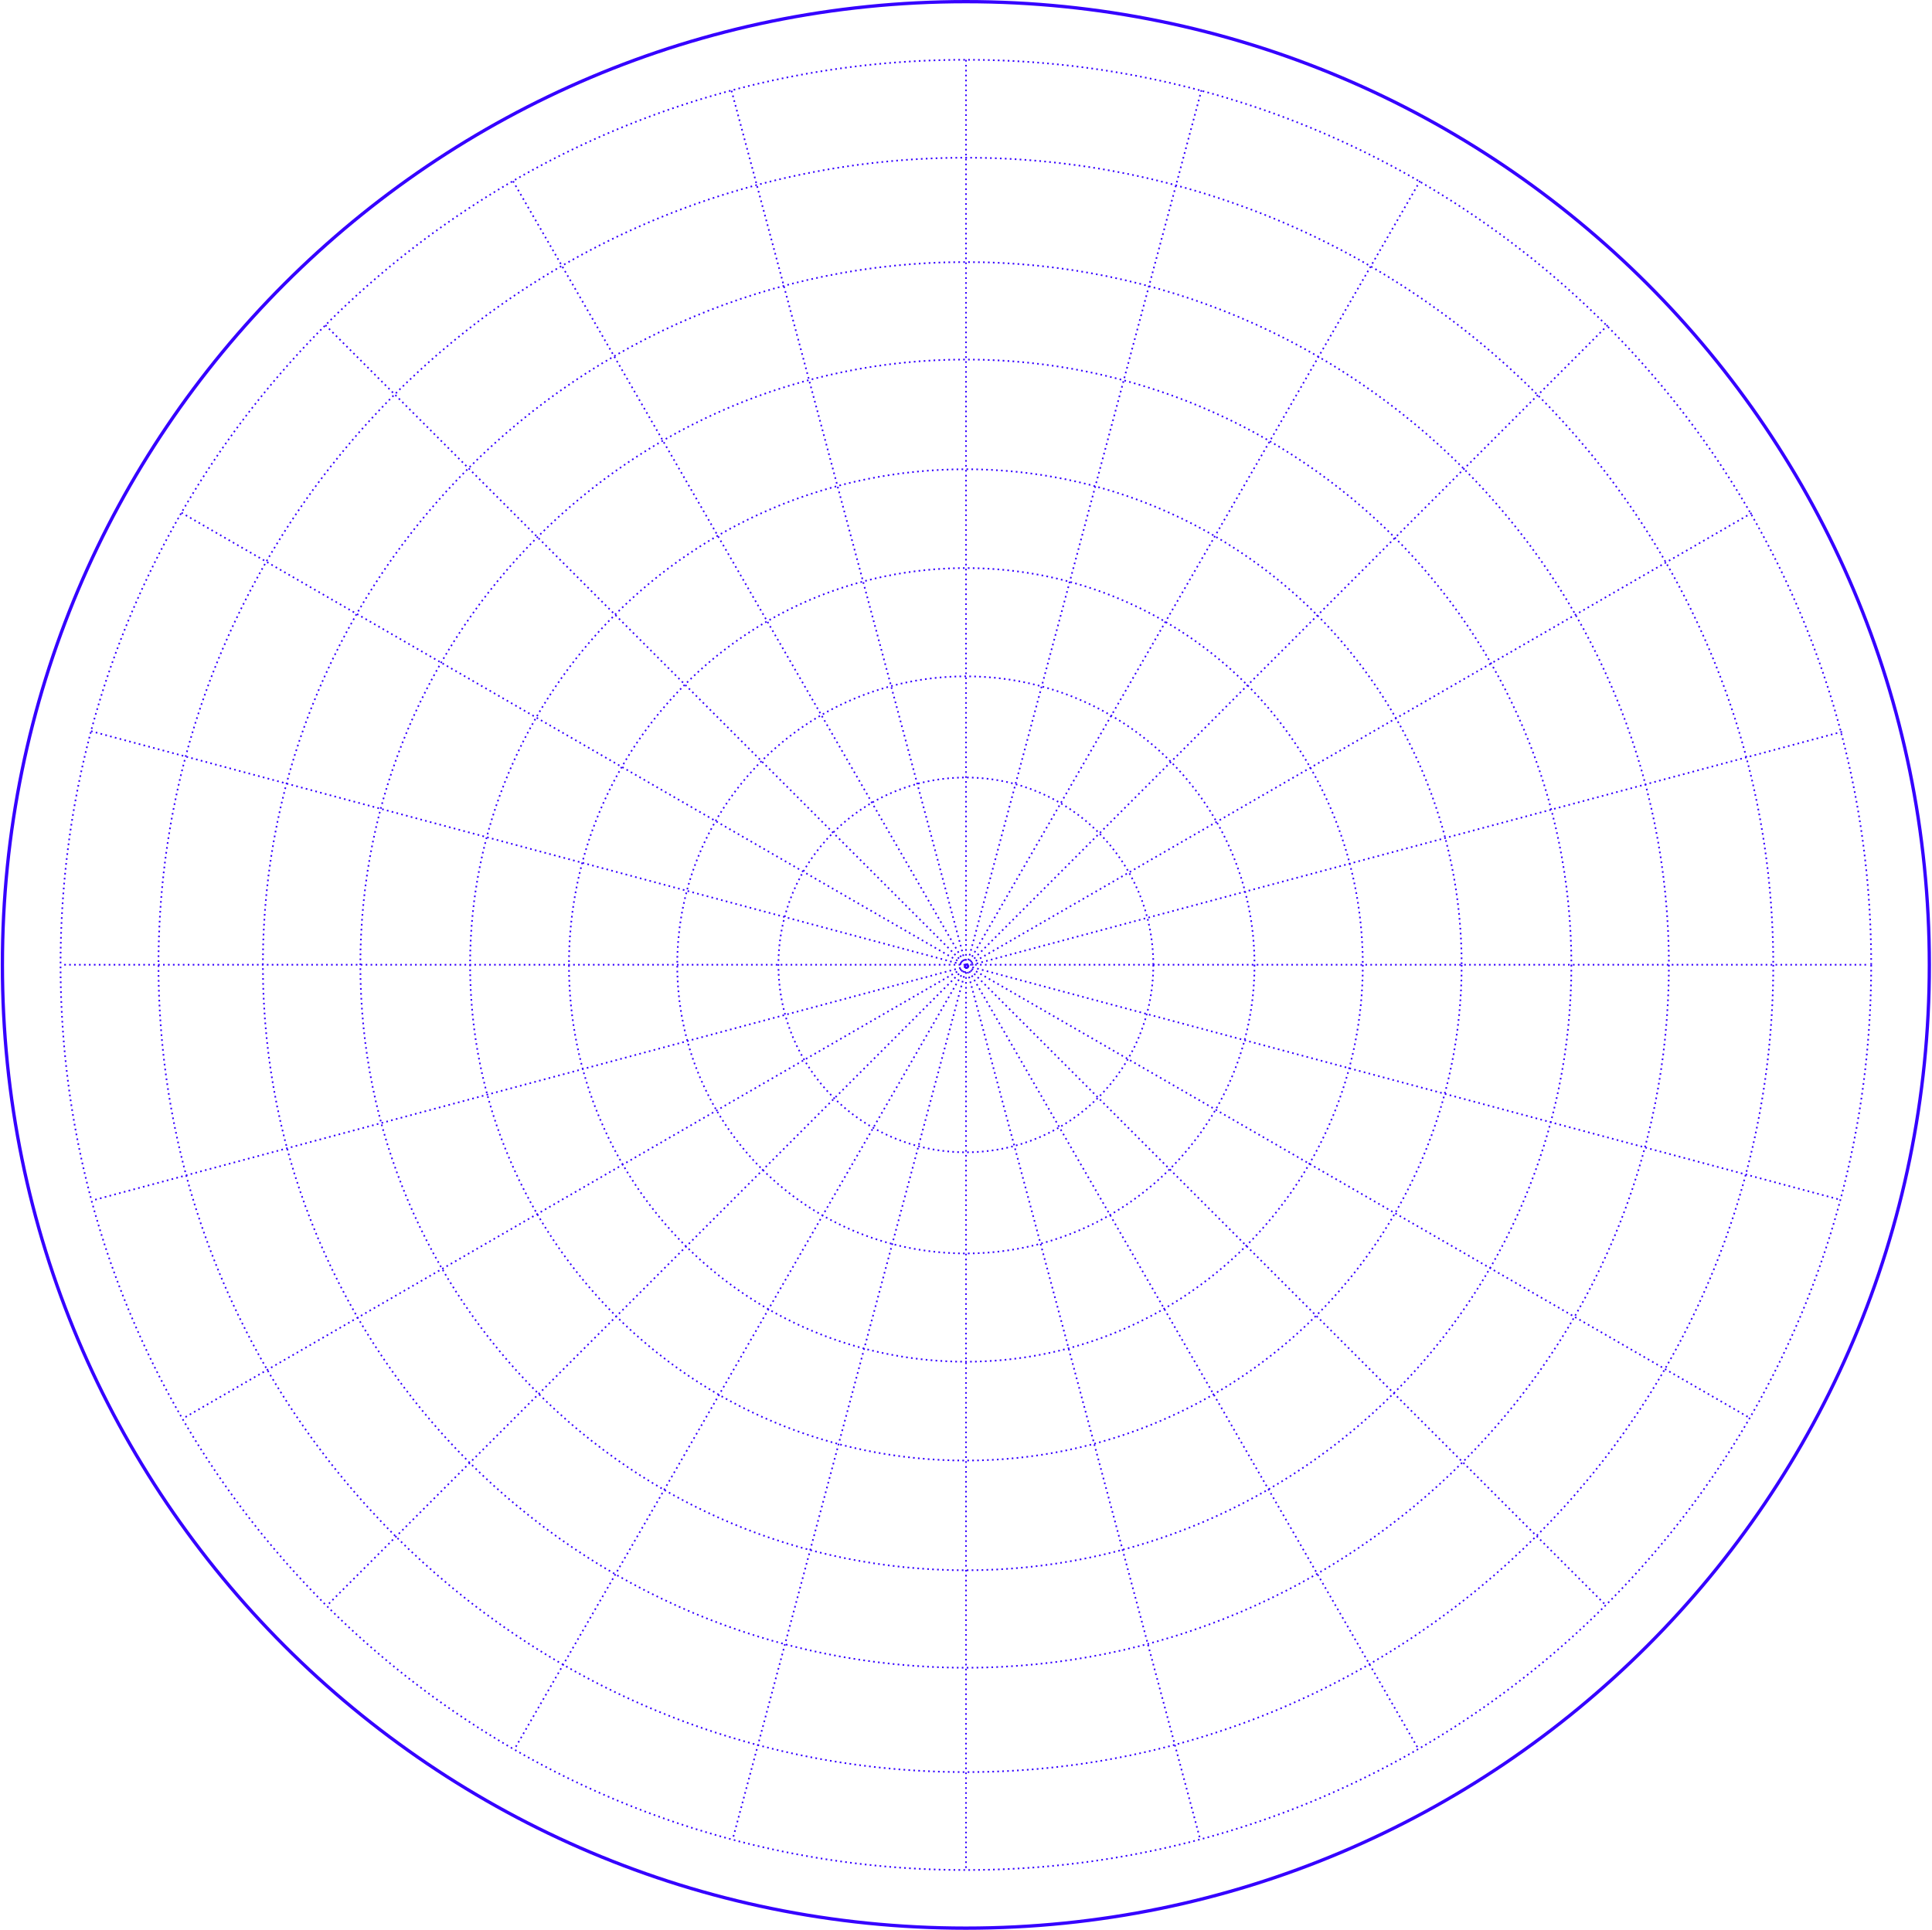
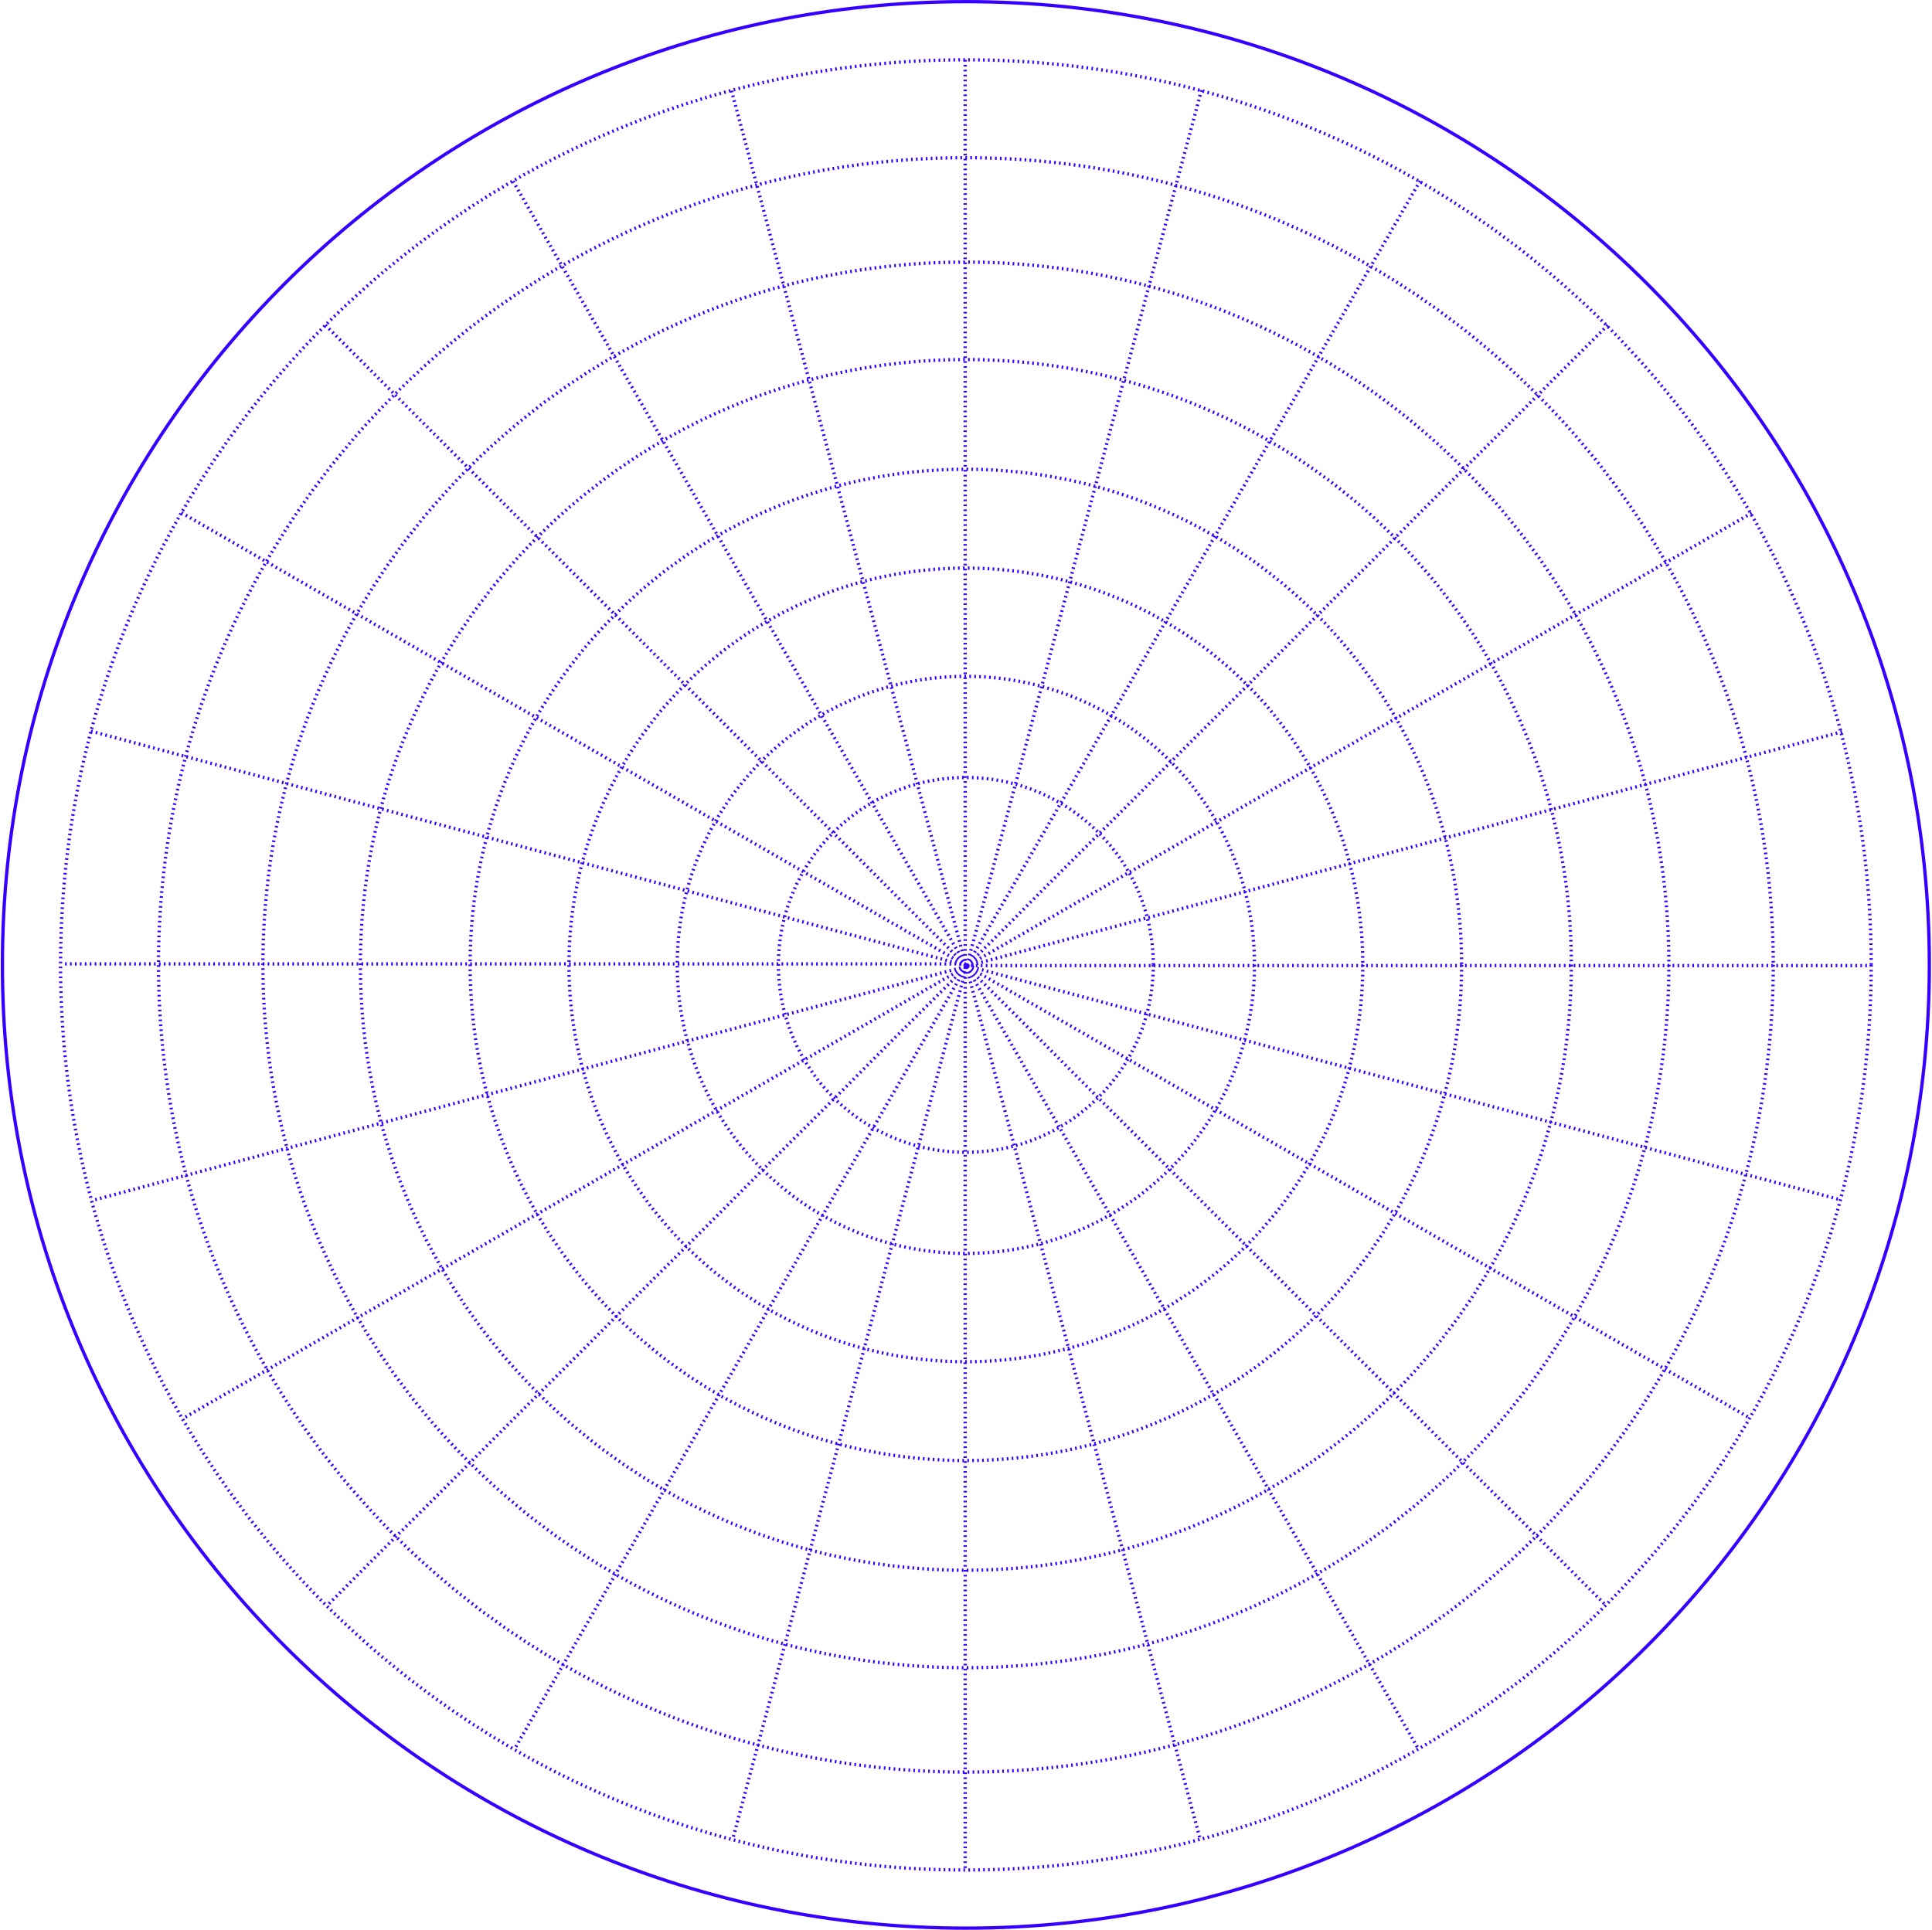
<svg xmlns="http://www.w3.org/2000/svg" width="1173px" height="1172px" viewBox="0 0 1173 1172" version="1.1">
  <defs />
  <g id="mobility-hacks-website" stroke="none" stroke-width="1" fill="none" fill-rule="evenodd">
-     <g id="Artboard" transform="translate(-417, -440)" stroke="#3500FF">
+     <g id="Artboard" transform="translate(-417, -440)" stroke="#3500FF" stroke-width="2">
      <g id="koordinatensystem" transform="translate(418, 439)">
        <g id="kreis-links" transform="translate(0, 1.93)">
          <path d="M699.225,585.036 C699.225,647.888 648.274,698.839 585.422,698.839 C522.571,698.839 471.618,647.888 471.618,585.036 C471.618,522.184 522.571,471.233 585.422,471.233 C648.274,471.233 699.225,522.184 699.225,585.036 L699.225,585.036 Z" id="Stroke-66" stroke-dasharray="1,2" />
          <path d="M760.66,585.036 C760.66,681.817 682.203,760.274 585.422,760.274 C488.64,760.274 410.183,681.817 410.183,585.036 C410.183,488.255 488.64,409.798 585.422,409.798 C682.203,409.798 760.66,488.255 760.66,585.036 L760.66,585.036 Z" id="Stroke-68" stroke-dasharray="1,2" />
          <path d="M826.411,585.036 C826.411,718.131 718.516,826.025 585.422,826.025 C452.327,826.025 344.432,718.131 344.432,585.036 C344.432,451.941 452.327,344.047 585.422,344.047 C718.516,344.047 826.411,451.941 826.411,585.036 L826.411,585.036 Z" id="Stroke-70" stroke-dasharray="1,2" />
          <path d="M886.432,585.036 C886.432,751.279 751.665,886.046 585.422,886.046 C419.179,886.046 284.412,751.279 284.412,585.036 C284.412,418.793 419.179,284.026 585.422,284.026 C751.665,284.026 886.432,418.793 886.432,585.036 L886.432,585.036 Z" id="Stroke-72" stroke-dasharray="1,2" />
          <path d="M953.056,585.036 C953.056,788.075 788.461,952.67 585.422,952.67 C382.382,952.67 217.787,788.075 217.787,585.036 C217.787,381.997 382.382,217.402 585.422,217.402 C788.461,217.402 953.056,381.997 953.056,585.036 L953.056,585.036 Z" id="Stroke-74" stroke-dasharray="1,2" />
          <path d="M1012.242,585.036 C1012.242,820.762 821.148,1011.856 585.422,1011.856 C349.695,1011.856 158.602,820.762 158.602,585.036 C158.602,349.31 349.695,158.216 585.422,158.216 C821.148,158.216 1012.242,349.31 1012.242,585.036 L1012.242,585.036 Z" id="Stroke-76" stroke-dasharray="1,2" />
          <path d="M1075.621,585.036 C1075.621,855.766 856.151,1075.236 585.421,1075.236 C314.691,1075.236 95.221,855.766 95.221,585.036 C95.221,314.306 314.691,94.836 585.421,94.836 C856.151,94.836 1075.621,314.306 1075.621,585.036 L1075.621,585.036 Z" id="Stroke-78" stroke-dasharray="1,2" />
          <path d="M1135.083,585.036 C1135.083,888.606 888.991,1134.698 585.422,1134.698 C281.851,1134.698 35.76,888.606 35.76,585.036 C35.76,281.466 281.851,35.374 585.422,35.374 C888.991,35.374 1135.083,281.466 1135.083,585.036 L1135.083,585.036 Z" id="Stroke-80" stroke-dasharray="1,2" />
-           <path d="M1170.386,585.036 C1170.386,908.103 908.489,1170 585.422,1170 C262.354,1170 0.458,908.103 0.458,585.036 C0.458,261.969 262.354,0.072 585.422,0.072 C908.489,0.072 1170.386,261.969 1170.386,585.036 L1170.386,585.036 Z" id="Stroke-82" stroke-width="2" />
-           <path d="M585.5,585.442 L585.5,35.442" id="Stroke-84" stroke-dasharray="1,2" />
+           <path d="M1170.386,585.036 C1170.386,908.103 908.489,1170 585.422,1170 C262.354,1170 0.458,908.103 0.458,585.036 C0.458,261.969 262.354,0.072 585.422,0.072 C908.489,0.072 1170.386,261.969 1170.386,585.036 L1170.386,585.036 Z" id="Stroke-82" />
+           <path d="M585,585.442 L585,35.442" id="Stroke-84" stroke-dasharray="1,2" />
          <path d="M585.5,585.442 L443.15,54.183" id="Stroke-86" stroke-dasharray="1,2" />
          <path d="M585.5,585.442 L310.5,109.128" id="Stroke-88" stroke-dasharray="1,2" />
          <path d="M585.5,585.442 L196.591,196.533" id="Stroke-90" stroke-dasharray="1,2" />
          <path d="M585.5,585.442 L109.186,310.442" id="Stroke-92" stroke-dasharray="1,2" />
          <path d="M585.5,585.442 L54.241,443.092" id="Stroke-94" stroke-dasharray="1,2" />
-           <path d="M310,310.942 L310,859.942" id="Stroke-106" stroke-dasharray="1,2" transform="translate(310.5, 585.442) rotate(-270) translate(-310.5, -585.442) " />
+           <path d="M310,310.942 L310,859.942" id="Stroke-106" stroke-dasharray="1,2" transform="translate(311, 585.442) rotate(-270) translate(-311, -585.442) " />
          <path d="M585.146,586.054 L54.853,728.146" id="Stroke-96" stroke-dasharray="1,2" />
          <path d="M585.317,586.125 L109.869,860.625" id="Stroke-98" stroke-dasharray="1,2" />
          <path d="M585.5,586.149 L197.298,974.351" id="Stroke-100" stroke-dasharray="1,2" />
          <path d="M585.683,586.125 L311.183,1061.573" id="Stroke-102" stroke-dasharray="1,2" />
          <path d="M585.854,586.054 L443.762,1116.347" id="Stroke-104" stroke-dasharray="1,2" />
-           <path d="M585.5,586.442 L585.5,1135.442" id="Stroke-106" stroke-dasharray="1,2" />
+           <path d="M585,586.442 L585,1135.442" id="Stroke-106" stroke-dasharray="1,2" />
          <path d="M585.759,586.408 L727.851,1116.701" id="Stroke-108" stroke-dasharray="1,2" />
          <path d="M586,586.308 L860.5,1061.756" id="Stroke-110" stroke-dasharray="1,2" />
          <path d="M586.207,586.149 L974.409,974.351" id="Stroke-112" stroke-dasharray="1,2" />
          <path d="M586.366,585.942 L1061.814,860.442" id="Stroke-114" stroke-dasharray="1,2" />
          <path d="M586.466,585.701 L1116.759,727.793" id="Stroke-116" stroke-dasharray="1,2" />
-           <path d="M859,309.942 L859,858.942" id="Stroke-106" stroke-dasharray="1,2" transform="translate(859.5, 584.442) rotate(-90) translate(-859.5, -584.442) " />
+           <path d="M859,309.942 L859,858.942" id="Stroke-106" stroke-dasharray="1,2" transform="translate(860, 584.442) rotate(-90) translate(-860, -584.442) " />
          <path d="M586.112,585.795 L1117.371,443.445" id="Stroke-118" stroke-dasharray="1,2" />
          <path d="M586.183,585.625 L1062.497,310.625" id="Stroke-120" stroke-dasharray="1,2" />
          <path d="M586.207,585.442 L975.116,196.533" id="Stroke-122" stroke-dasharray="1,2" />
          <path d="M586.183,585.259 L861.183,108.945" id="Stroke-124" stroke-dasharray="1,2" />
          <path d="M586.112,585.088 L728.462,53.829" id="Stroke-126" stroke-dasharray="1,2" />
        </g>
      </g>
    </g>
  </g>
</svg>
